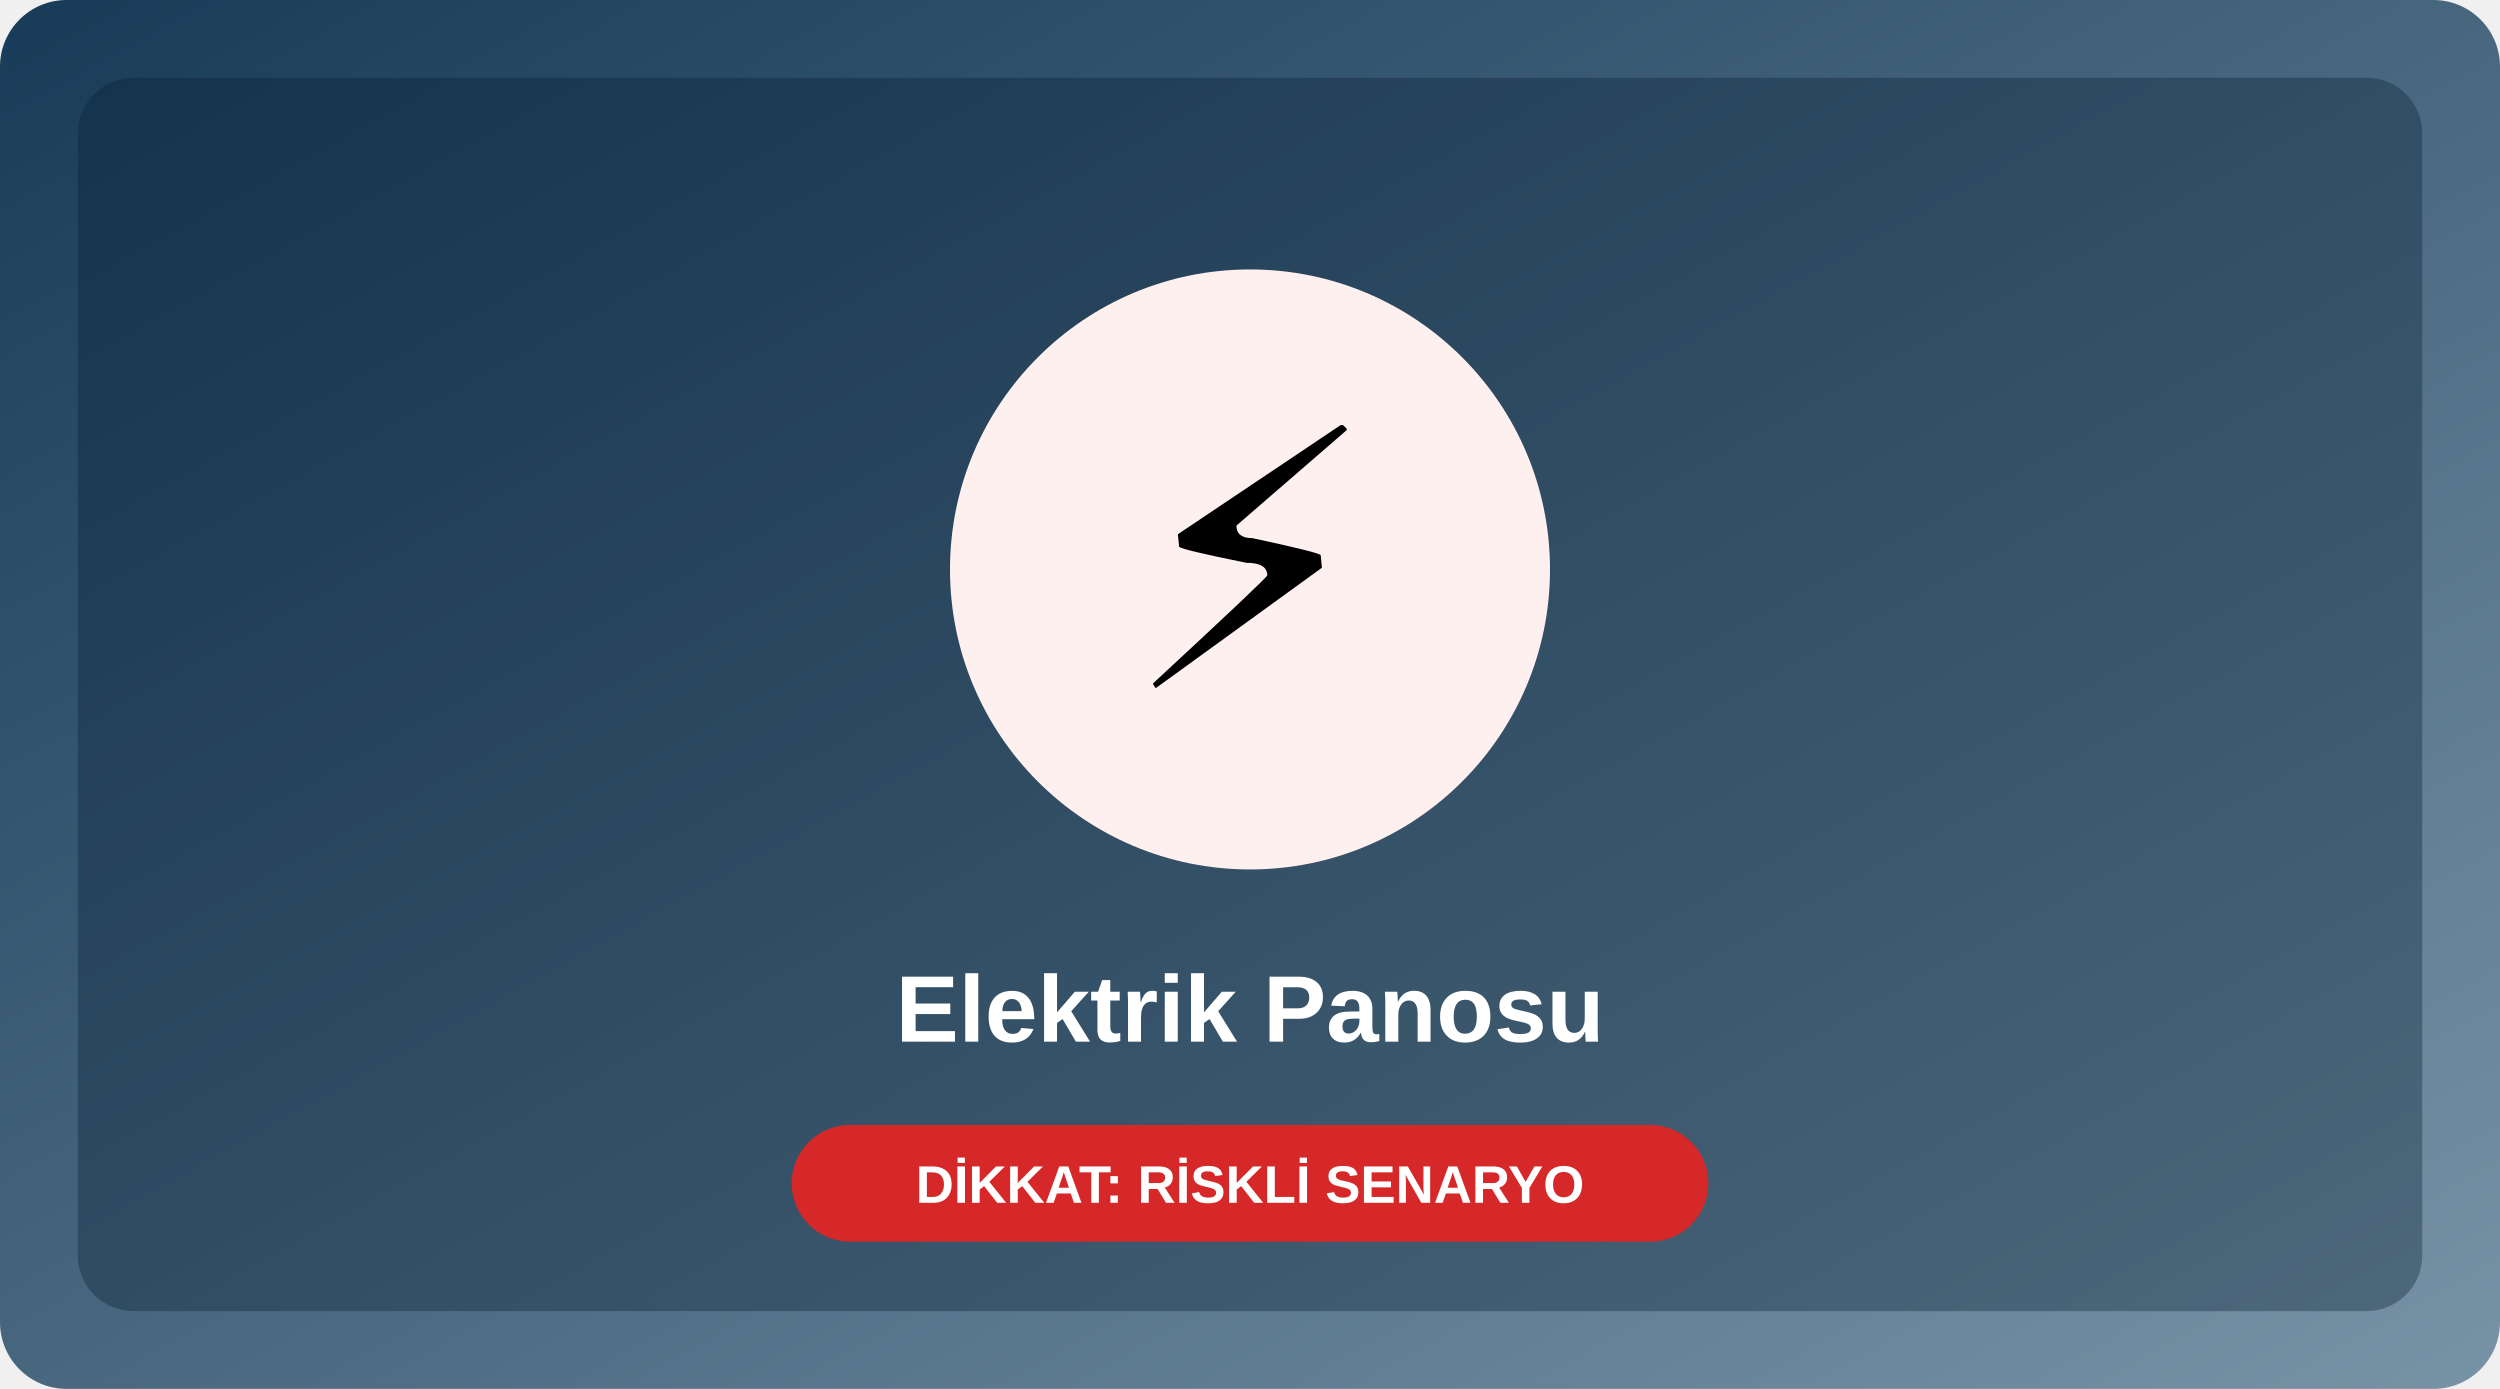
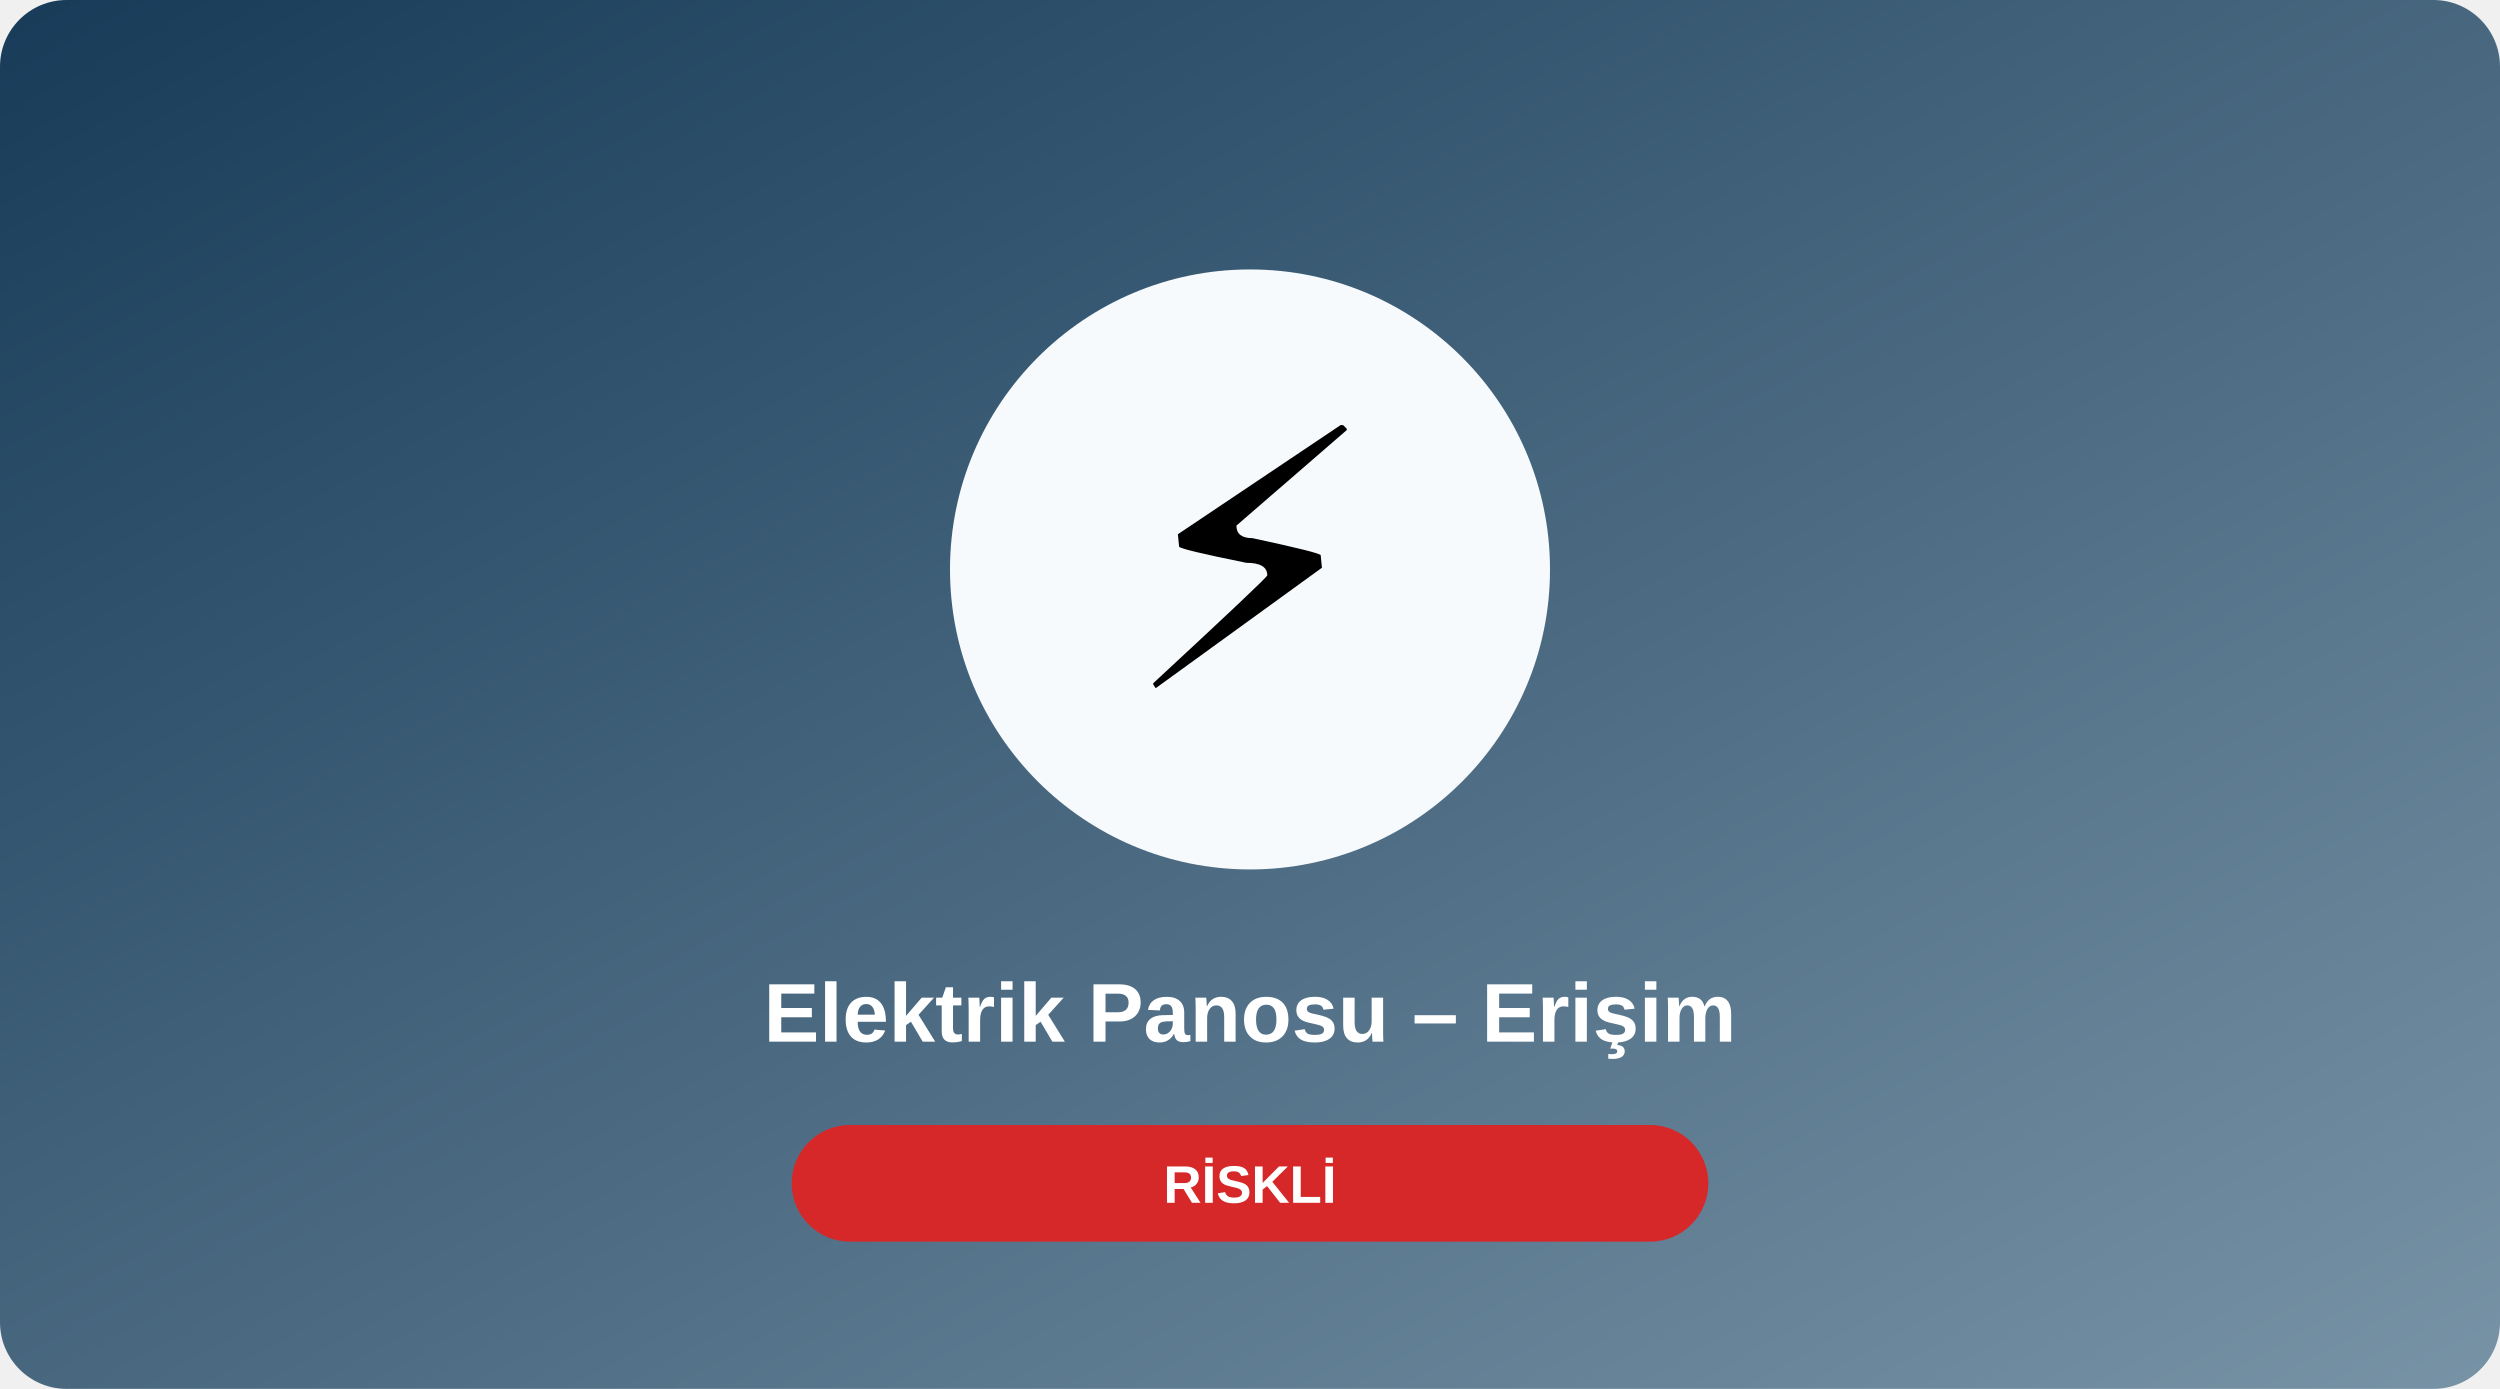
<svg xmlns="http://www.w3.org/2000/svg" viewBox="0 0 900 500">
  <defs>
    <linearGradient id="g" x1="0" y1="0" x2="1" y2="1">
      <stop stop-color="#173b58" />
      <stop offset="1" stop-color="#7893a6" />
    </linearGradient>
  </defs>
  <rect width="900" height="500" rx="24" fill="url(#g)" />
-   <rect x="28" y="28" width="844" height="444" rx="20" fill="#071d31" opacity=".35" />
-   <circle cx="450" cy="205" r="108" fill="#fff0f0" />
+   <circle cx="450" cy="205" r="108" fill="#f7fafc" />
  <text x="450" y="248" text-anchor="middle" font-size="130">⚡</text>
-   <text x="450" y="375" text-anchor="middle" font-family="Arial" font-size="34" font-weight="800" fill="white">Elektrik Panosu</text>
+   <text x="450" y="375" text-anchor="middle" font-family="Arial" font-size="30" font-weight="800" fill="white">Elektrik Panosu – Erişim</text>
  <rect x="285" y="405" width="330" height="42" rx="21" fill="#d62828" />
-   <text x="450" y="433" text-anchor="middle" font-family="Arial" font-size="19" font-weight="800" fill="white">DİKKAT: RİSKLİ SENARYO</text>
+   <text x="450" y="433" text-anchor="middle" font-family="Arial" font-size="19" font-weight="800" fill="white">RİSKLİ</text>
</svg>
